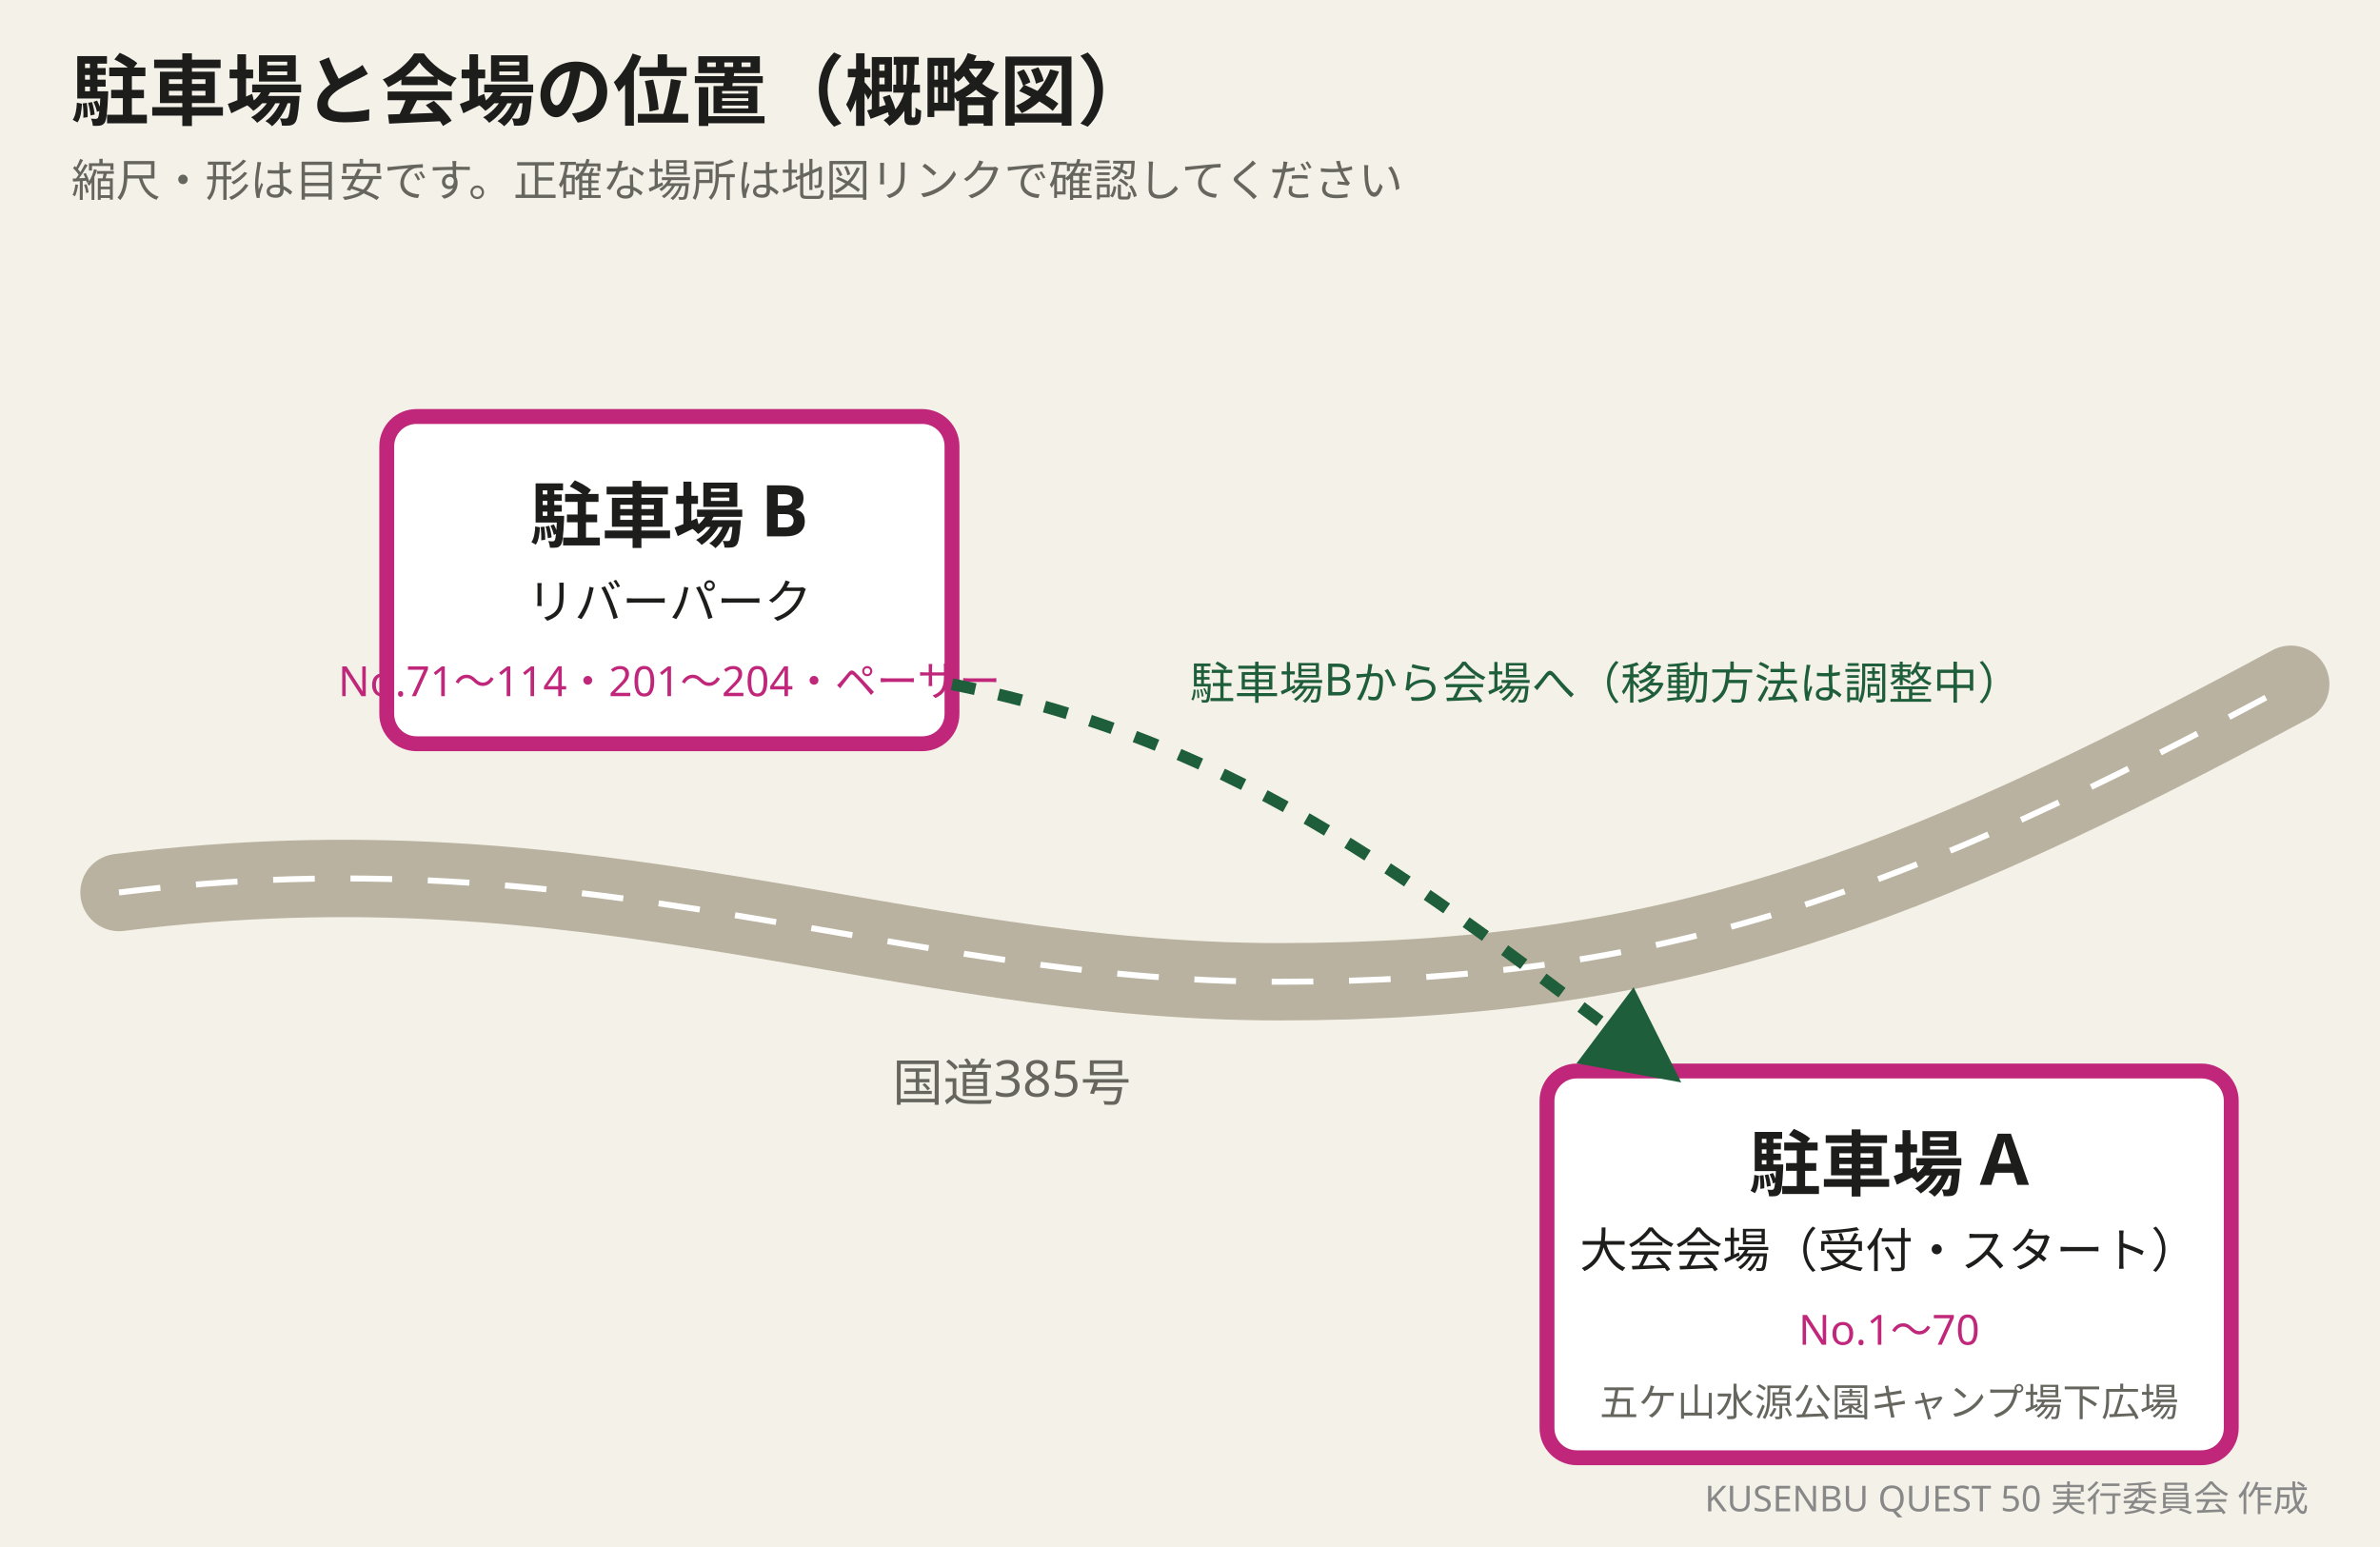
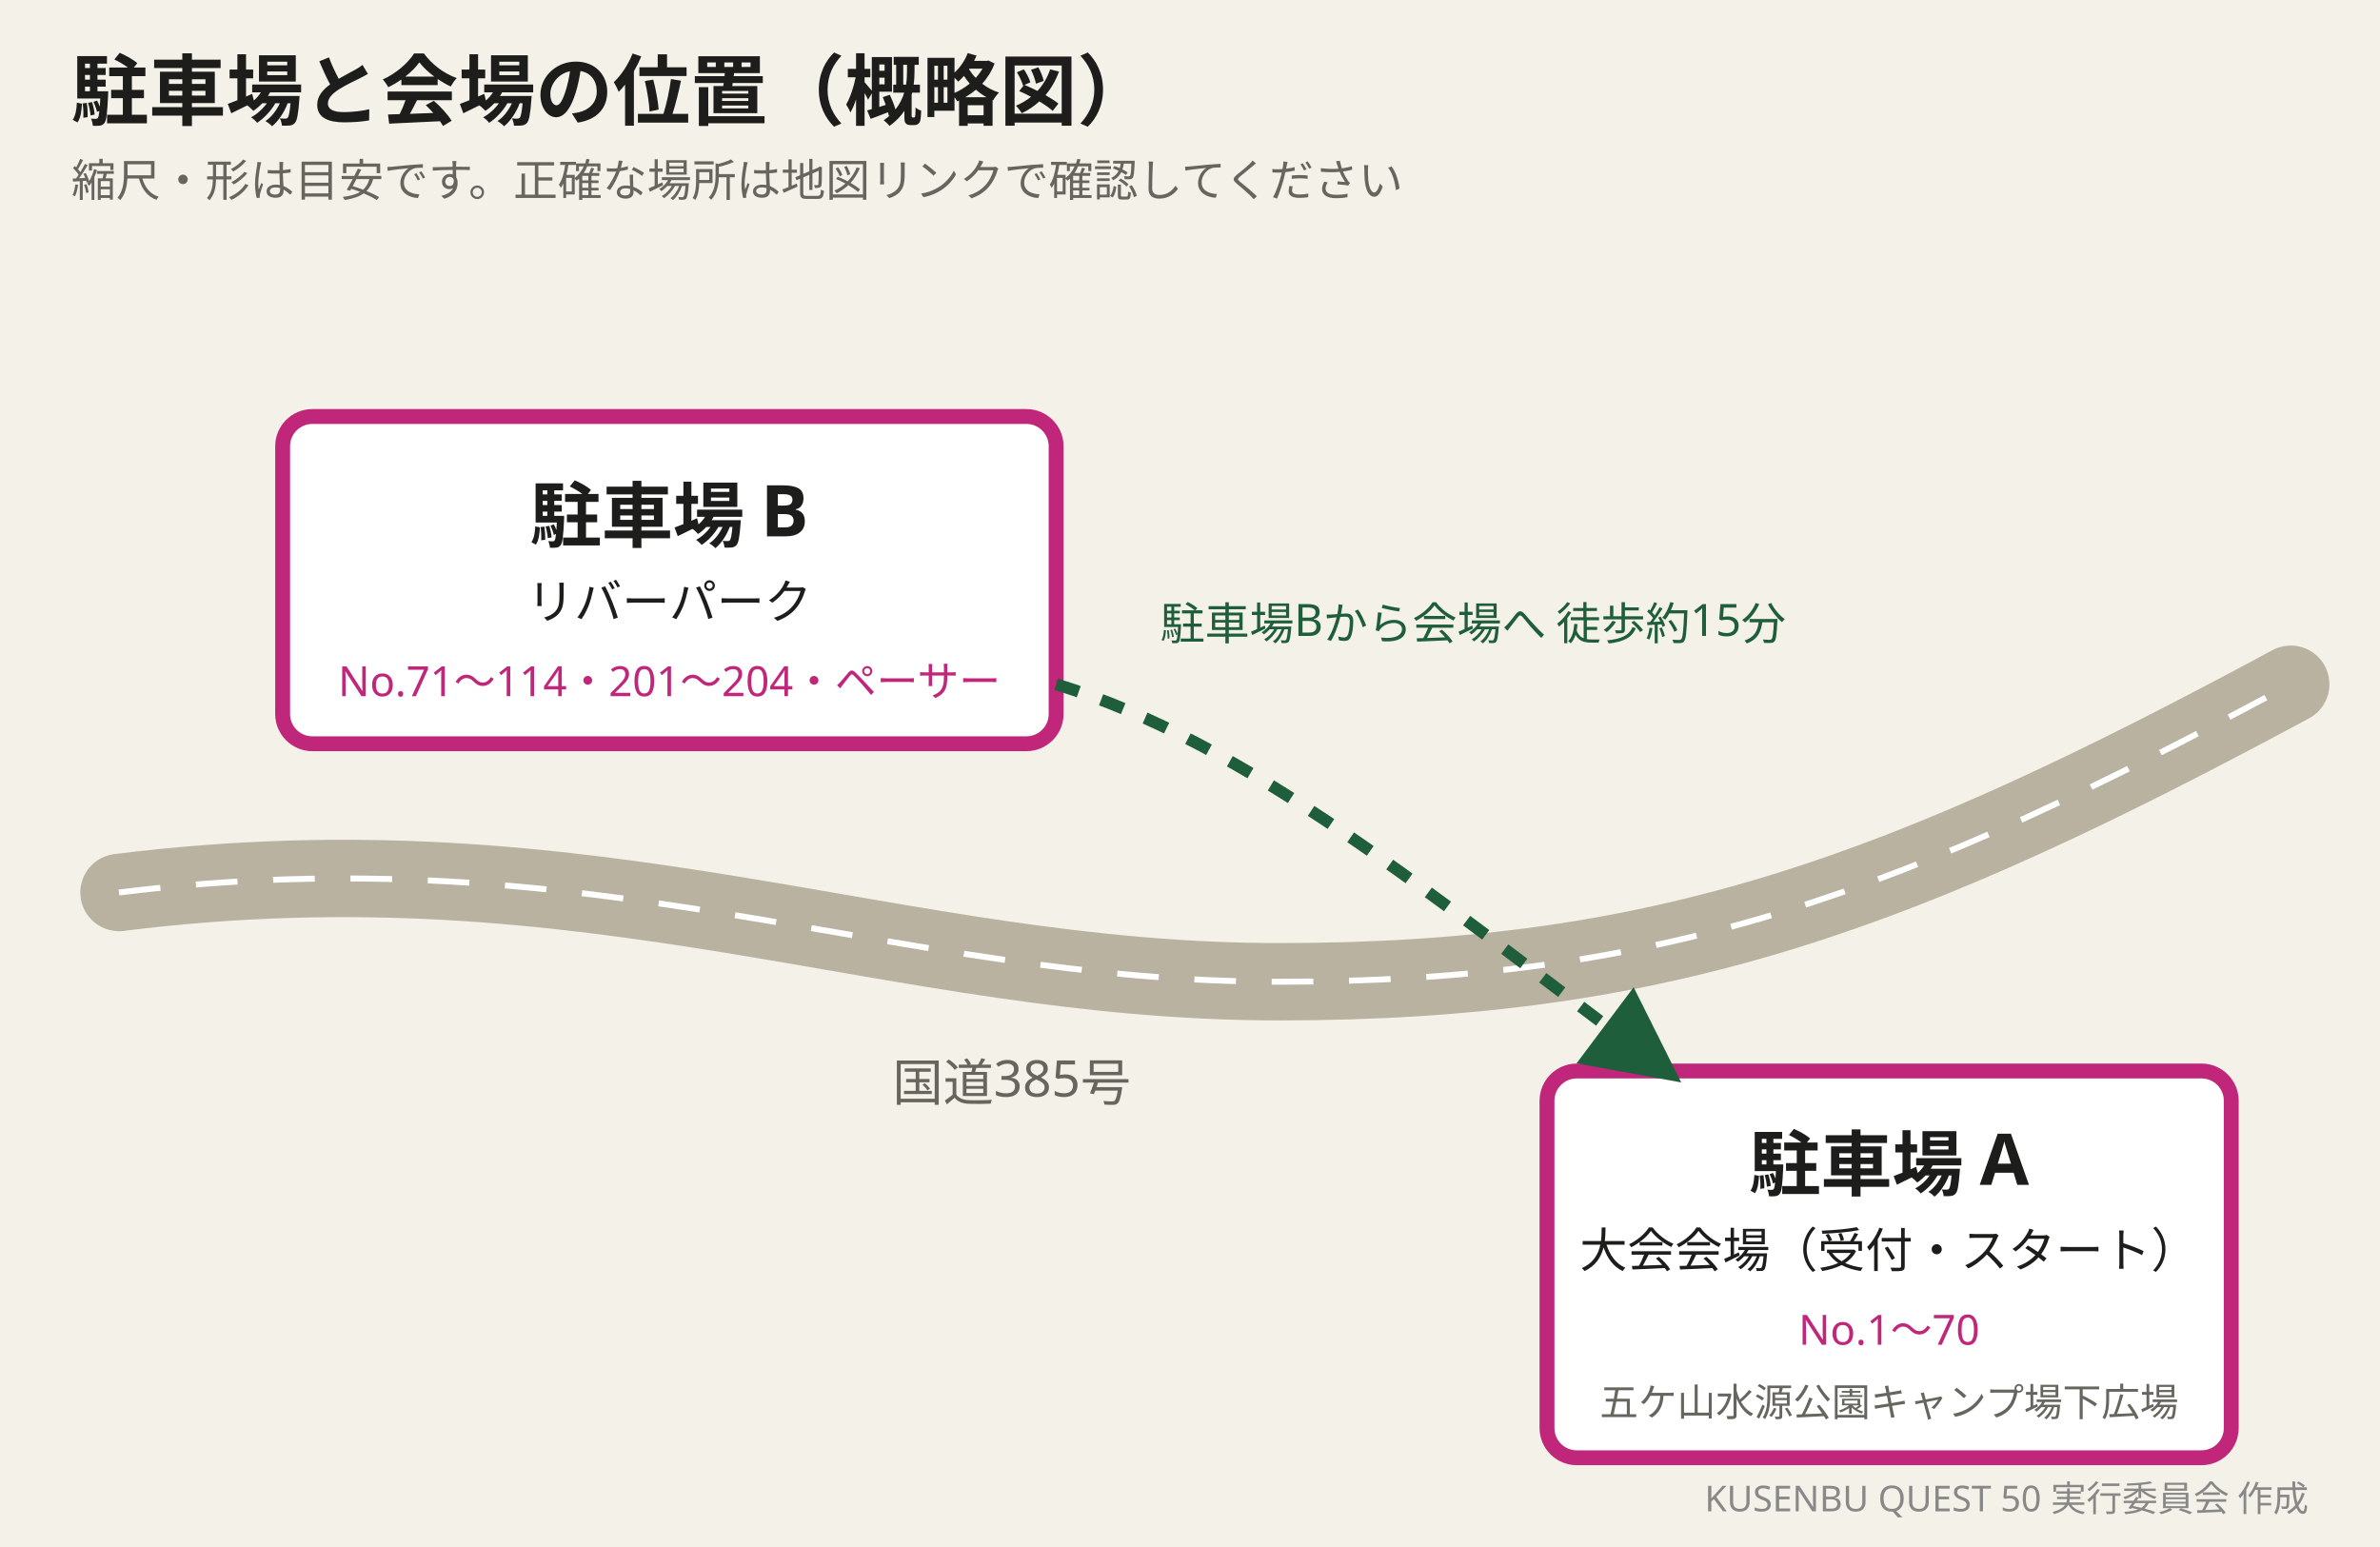
<svg xmlns="http://www.w3.org/2000/svg" width="800" height="520" viewBox="0 0 800 520" font-family="Hiragino Sans, Noto Sans JP, sans-serif">
  <rect width="800" height="520" fill="#f4f1e8" />
  <text x="24" y="40" font-size="26" font-weight="700" fill="#1d1d1b">駐車場と会場の位置（概略図）</text>
  <text x="24" y="66" font-size="15" fill="#66665f">縮尺・形は目安です。正確な場所は地図リンクで確認してください</text>
  <path d="M40 300 C 200 280, 300 330, 430 330 S 640 300, 770 230" fill="none" stroke="#b9b2a0" stroke-width="26" stroke-linecap="round" />
  <path d="M40 300 C 200 280, 300 330, 430 330 S 640 300, 770 230" fill="none" stroke="#fff" stroke-width="2" stroke-dasharray="14 12" />
  <text x="300" y="370" font-size="17" fill="#66665f">国道385号</text>
-   <rect x="130" y="140" width="190" height="110" rx="10" fill="#fff" stroke="#c0267a" stroke-width="5" />
+   <rect x="95" y="140" width="260" height="110" rx="10" fill="#fff" stroke="#c0267a" stroke-width="5" />
  <text x="225" y="182" font-size="24" font-weight="800" fill="#1d1d1b" text-anchor="middle">駐車場 B</text>
  <text x="225" y="208" font-size="16" fill="#1d1d1b" text-anchor="middle">リバーパーク</text>
  <text x="225" y="234" font-size="14" fill="#c0267a" text-anchor="middle">No.71〜114・201〜204・ペーサー</text>
  <rect x="520" y="360" width="230" height="130" rx="10" fill="#fff" stroke="#c0267a" stroke-width="5" />
  <text x="635" y="400" font-size="24" font-weight="800" fill="#1d1d1b" text-anchor="middle">駐車場 A</text>
  <text x="635" y="426" font-size="16" fill="#1d1d1b" text-anchor="middle">大会会場（受付・スタート）</text>
  <text x="635" y="452" font-size="14" fill="#c0267a" text-anchor="middle">No.1〜70</text>
  <text x="635" y="476" font-size="13" fill="#66665f" text-anchor="middle">五ケ山水源公園キャンプ場下広場</text>
-   <path d="M320 230 C 420 250, 480 300, 560 360" fill="none" stroke="#1f5e3b" stroke-width="4" stroke-dasharray="8 8" marker-end="url(#a)" />
-   <text x="400" y="235" font-size="15" fill="#1f5e3b">駐車場Bから会場へ（移動方法は調整中）</text>
+   <path d="M355 230 C 420 250, 480 300, 560 360" fill="none" stroke="#1f5e3b" stroke-width="4" stroke-dasharray="8 8" marker-end="url(#a)" />
+   <text x="390" y="215" font-size="15" fill="#1f5e3b">駐車場Bから会場へ 徒歩約15分</text>
  <defs>
    <marker id="a" viewBox="0 0 10 10" refX="8" refY="5" markerWidth="8" markerHeight="8" orient="auto">
      <path d="M0 0 L10 5 L0 10 z" fill="#1f5e3b" />
    </marker>
  </defs>
  <text x="776" y="508" font-size="12" fill="#888" text-anchor="end">KUSENBU QUEST 50 実行委員会 作成</text>
</svg>
